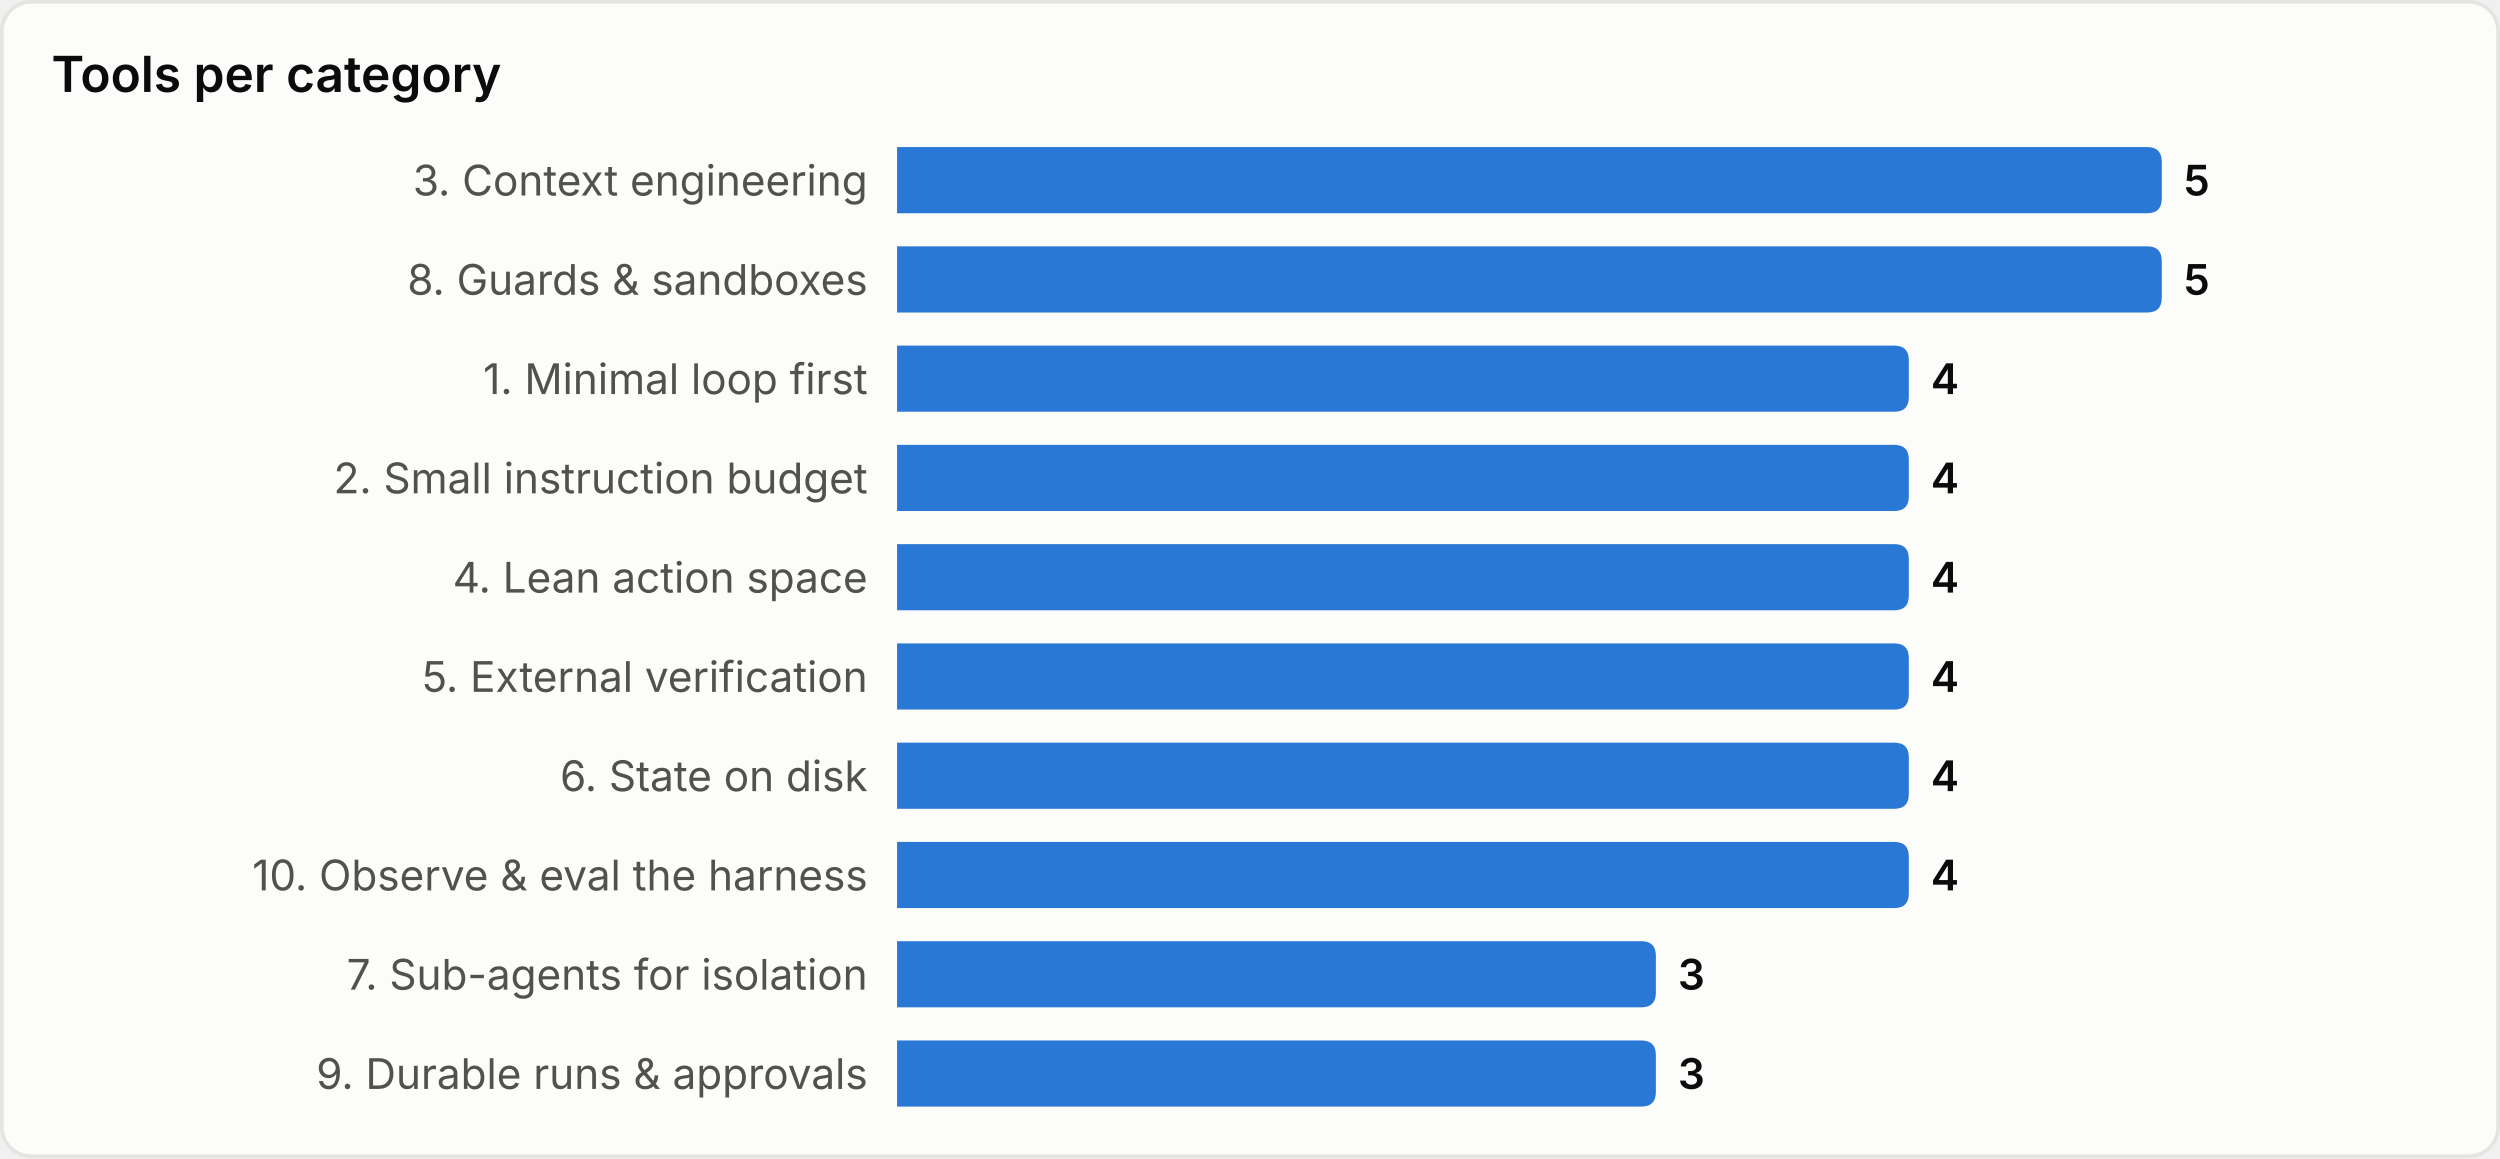
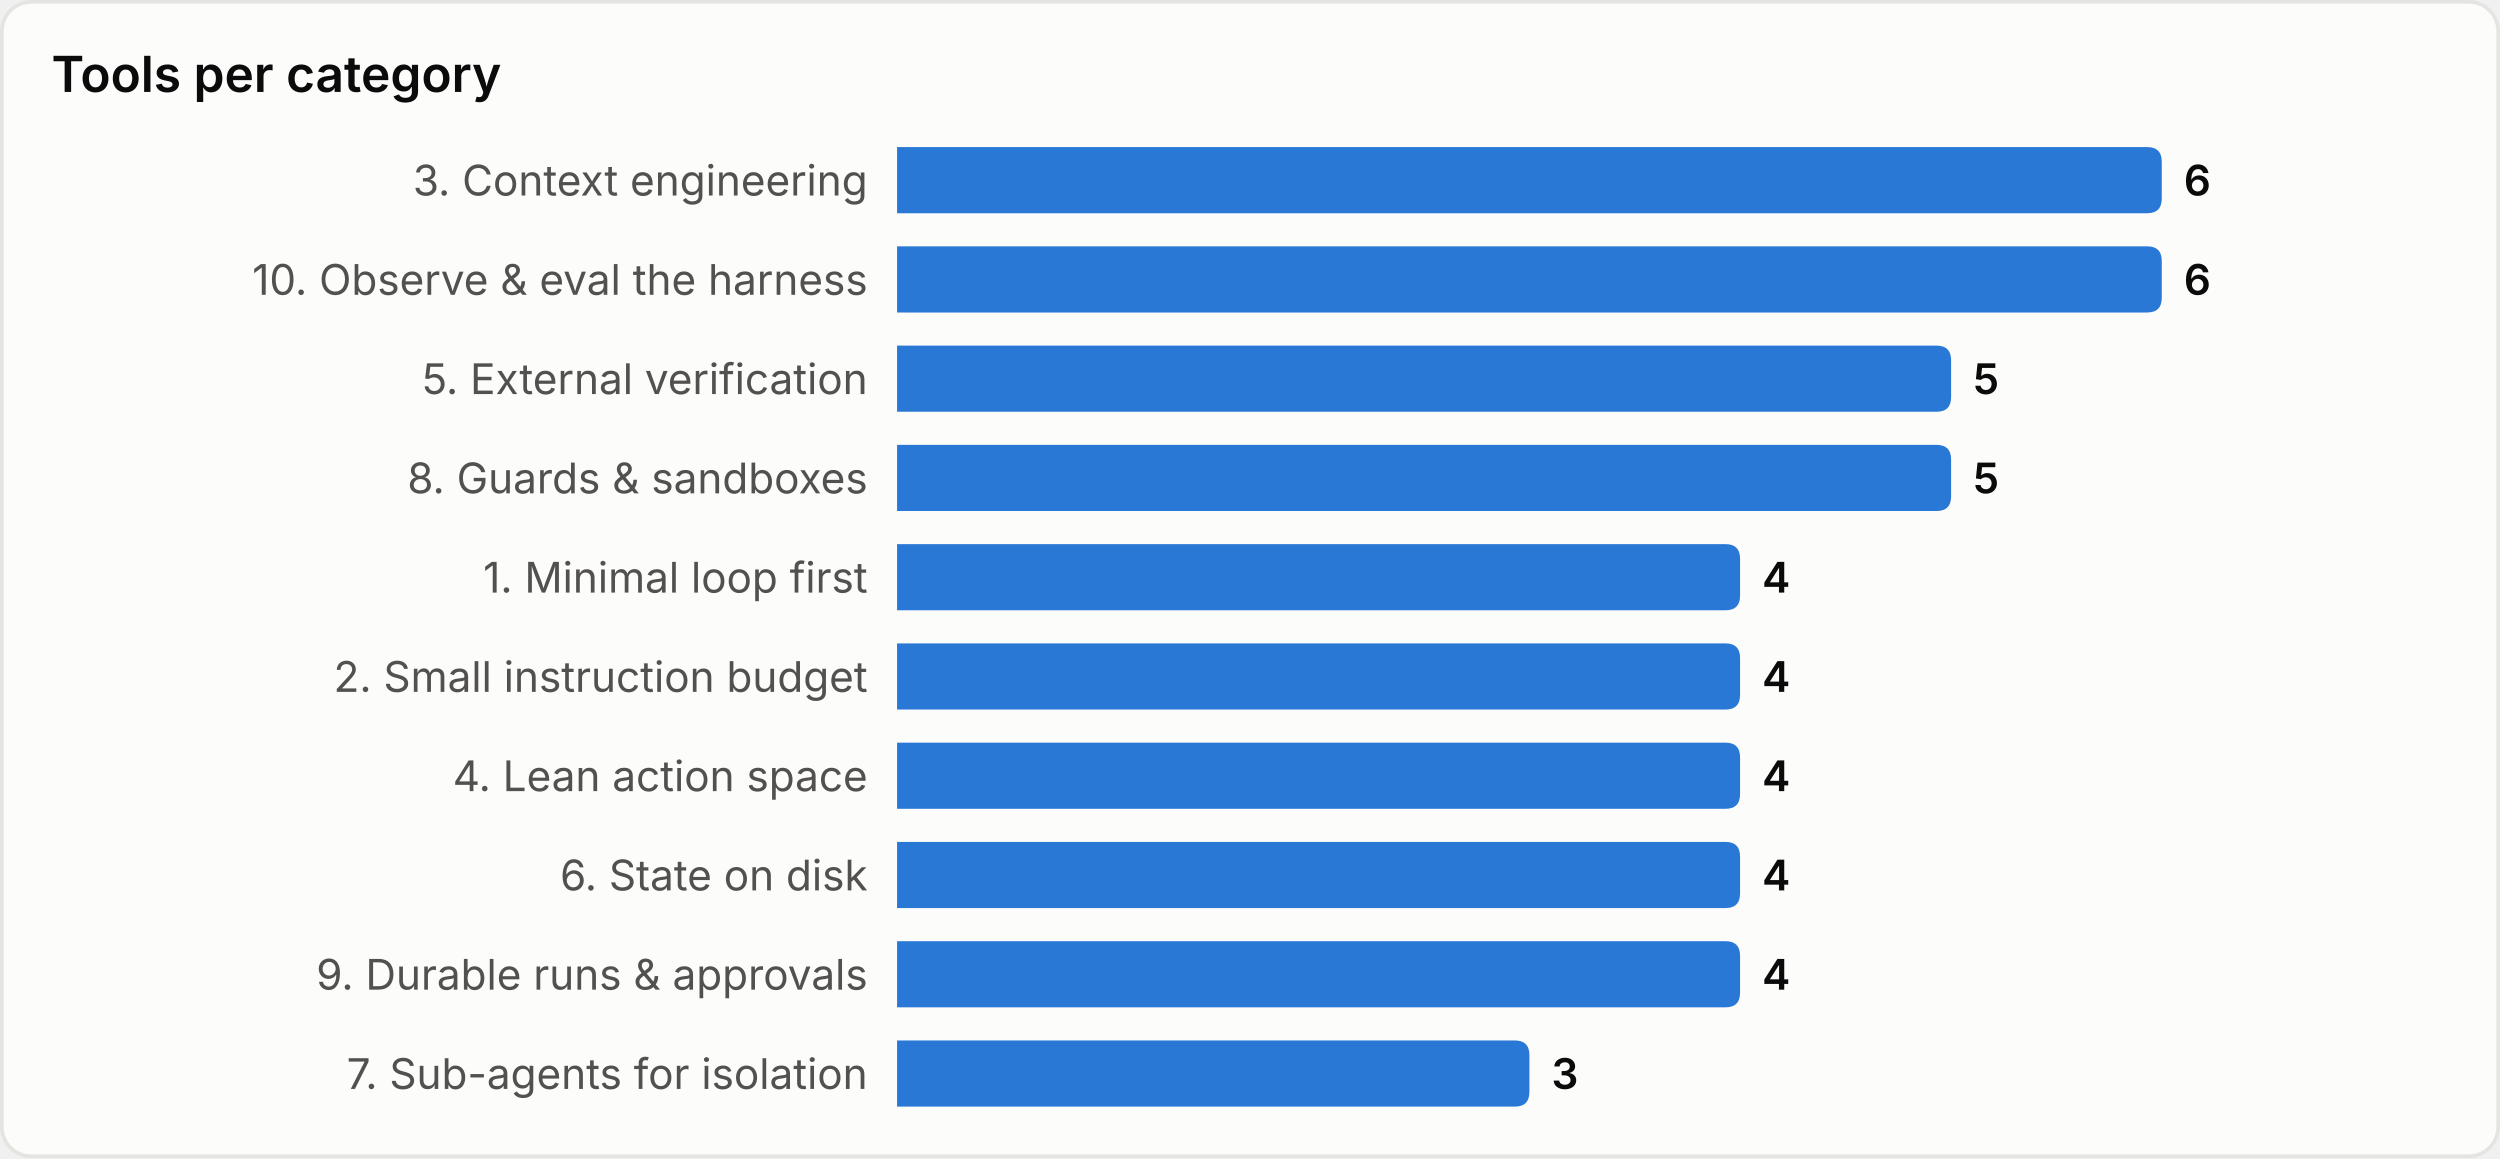
<svg xmlns="http://www.w3.org/2000/svg" width="680" height="315" viewBox="0 0 680 315" role="img" aria-label="Tools per category">
  <style>
text{font-family:system-ui,-apple-system,'Segoe UI',sans-serif}
.srf{fill:#fcfcfb;stroke:#e4e4e0}.ttl{fill:#0b0b0b;font-size:13.5px;font-weight:600}
.lbl{fill:#52514e;font-size:11.5px}.val{fill:#0b0b0b;font-size:11.5px;font-weight:600}
.bar{fill:#2a78d6}
@media(prefers-color-scheme:dark){
.srf{fill:#1a1a19;stroke:#33332f}.ttl{fill:#ffffff}
.lbl{fill:#c3c2b7}.val{fill:#ffffff}.bar{fill:#3987e5}
}
</style>
  <rect x="0.5" y="0.5" width="679" height="314" rx="8" class="srf" />
  <text x="14" y="25" class="ttl">Tools per category</text>
  <text x="236" y="49.0" class="lbl" text-anchor="end" dominant-baseline="central">3. Context engineering</text>
  <path d="M244,40 h340.0 q4,0 4,4 v10 q0,4 -4,4 h-340.0 z" class="bar" />
-   <text x="594.0" y="49.0" class="val" dominant-baseline="central">5</text>
-   <text x="236" y="76.0" class="lbl" text-anchor="end" dominant-baseline="central">8. Guards &amp; sandboxes</text>
+   <text x="594.0" y="49.0" class="val" dominant-baseline="central">6</text>
+   <text x="236" y="76.0" class="lbl" text-anchor="end" dominant-baseline="central">10. Observe &amp; eval the harness</text>
  <path d="M244,67 h340.0 q4,0 4,4 v10 q0,4 -4,4 h-340.0 z" class="bar" />
-   <text x="594.0" y="76.0" class="val" dominant-baseline="central">5</text>
-   <text x="236" y="103.0" class="lbl" text-anchor="end" dominant-baseline="central">1. Minimal loop first</text>
-   <path d="M244,94 h271.2 q4,0 4,4 v10 q0,4 -4,4 h-271.2 z" class="bar" />
-   <text x="525.2" y="103.0" class="val" dominant-baseline="central">4</text>
-   <text x="236" y="130.0" class="lbl" text-anchor="end" dominant-baseline="central">2. Small instruction budget</text>
-   <path d="M244,121 h271.2 q4,0 4,4 v10 q0,4 -4,4 h-271.2 z" class="bar" />
-   <text x="525.2" y="130.0" class="val" dominant-baseline="central">4</text>
-   <text x="236" y="157.0" class="lbl" text-anchor="end" dominant-baseline="central">4. Lean action space</text>
-   <path d="M244,148 h271.2 q4,0 4,4 v10 q0,4 -4,4 h-271.2 z" class="bar" />
-   <text x="525.2" y="157.0" class="val" dominant-baseline="central">4</text>
-   <text x="236" y="184.0" class="lbl" text-anchor="end" dominant-baseline="central">5. External verification</text>
-   <path d="M244,175 h271.2 q4,0 4,4 v10 q0,4 -4,4 h-271.2 z" class="bar" />
-   <text x="525.2" y="184.0" class="val" dominant-baseline="central">4</text>
-   <text x="236" y="211.0" class="lbl" text-anchor="end" dominant-baseline="central">6. State on disk</text>
-   <path d="M244,202 h271.2 q4,0 4,4 v10 q0,4 -4,4 h-271.2 z" class="bar" />
-   <text x="525.2" y="211.0" class="val" dominant-baseline="central">4</text>
-   <text x="236" y="238.0" class="lbl" text-anchor="end" dominant-baseline="central">10. Observe &amp; eval the harness</text>
-   <path d="M244,229 h271.2 q4,0 4,4 v10 q0,4 -4,4 h-271.2 z" class="bar" />
-   <text x="525.2" y="238.0" class="val" dominant-baseline="central">4</text>
-   <text x="236" y="265.0" class="lbl" text-anchor="end" dominant-baseline="central">7. Sub-agents for isolation</text>
-   <path d="M244,256 h202.4 q4,0 4,4 v10 q0,4 -4,4 h-202.4 z" class="bar" />
-   <text x="456.4" y="265.0" class="val" dominant-baseline="central">3</text>
-   <text x="236" y="292.0" class="lbl" text-anchor="end" dominant-baseline="central">9. Durable runs &amp; approvals</text>
-   <path d="M244,283 h202.4 q4,0 4,4 v10 q0,4 -4,4 h-202.4 z" class="bar" />
-   <text x="456.4" y="292.0" class="val" dominant-baseline="central">3</text>
+   <text x="594.0" y="76.0" class="val" dominant-baseline="central">6</text>
+   <text x="236" y="103.0" class="lbl" text-anchor="end" dominant-baseline="central">5. External verification</text>
+   <path d="M244,94 h282.7 q4,0 4,4 v10 q0,4 -4,4 h-282.7 z" class="bar" />
+   <text x="536.7" y="103.0" class="val" dominant-baseline="central">5</text>
+   <text x="236" y="130.0" class="lbl" text-anchor="end" dominant-baseline="central">8. Guards &amp; sandboxes</text>
+   <path d="M244,121 h282.7 q4,0 4,4 v10 q0,4 -4,4 h-282.7 z" class="bar" />
+   <text x="536.7" y="130.0" class="val" dominant-baseline="central">5</text>
+   <text x="236" y="157.0" class="lbl" text-anchor="end" dominant-baseline="central">1. Minimal loop first</text>
+   <path d="M244,148 h225.3 q4,0 4,4 v10 q0,4 -4,4 h-225.3 z" class="bar" />
+   <text x="479.3" y="157.0" class="val" dominant-baseline="central">4</text>
+   <text x="236" y="184.0" class="lbl" text-anchor="end" dominant-baseline="central">2. Small instruction budget</text>
+   <path d="M244,175 h225.3 q4,0 4,4 v10 q0,4 -4,4 h-225.3 z" class="bar" />
+   <text x="479.3" y="184.0" class="val" dominant-baseline="central">4</text>
+   <text x="236" y="211.0" class="lbl" text-anchor="end" dominant-baseline="central">4. Lean action space</text>
+   <path d="M244,202 h225.3 q4,0 4,4 v10 q0,4 -4,4 h-225.3 z" class="bar" />
+   <text x="479.3" y="211.0" class="val" dominant-baseline="central">4</text>
+   <text x="236" y="238.0" class="lbl" text-anchor="end" dominant-baseline="central">6. State on disk</text>
+   <path d="M244,229 h225.3 q4,0 4,4 v10 q0,4 -4,4 h-225.3 z" class="bar" />
+   <text x="479.3" y="238.0" class="val" dominant-baseline="central">4</text>
+   <text x="236" y="265.0" class="lbl" text-anchor="end" dominant-baseline="central">9. Durable runs &amp; approvals</text>
+   <path d="M244,256 h225.3 q4,0 4,4 v10 q0,4 -4,4 h-225.3 z" class="bar" />
+   <text x="479.3" y="265.0" class="val" dominant-baseline="central">4</text>
+   <text x="236" y="292.0" class="lbl" text-anchor="end" dominant-baseline="central">7. Sub-agents for isolation</text>
+   <path d="M244,283 h168.0 q4,0 4,4 v10 q0,4 -4,4 h-168.0 z" class="bar" />
+   <text x="422.0" y="292.0" class="val" dominant-baseline="central">3</text>
</svg>
